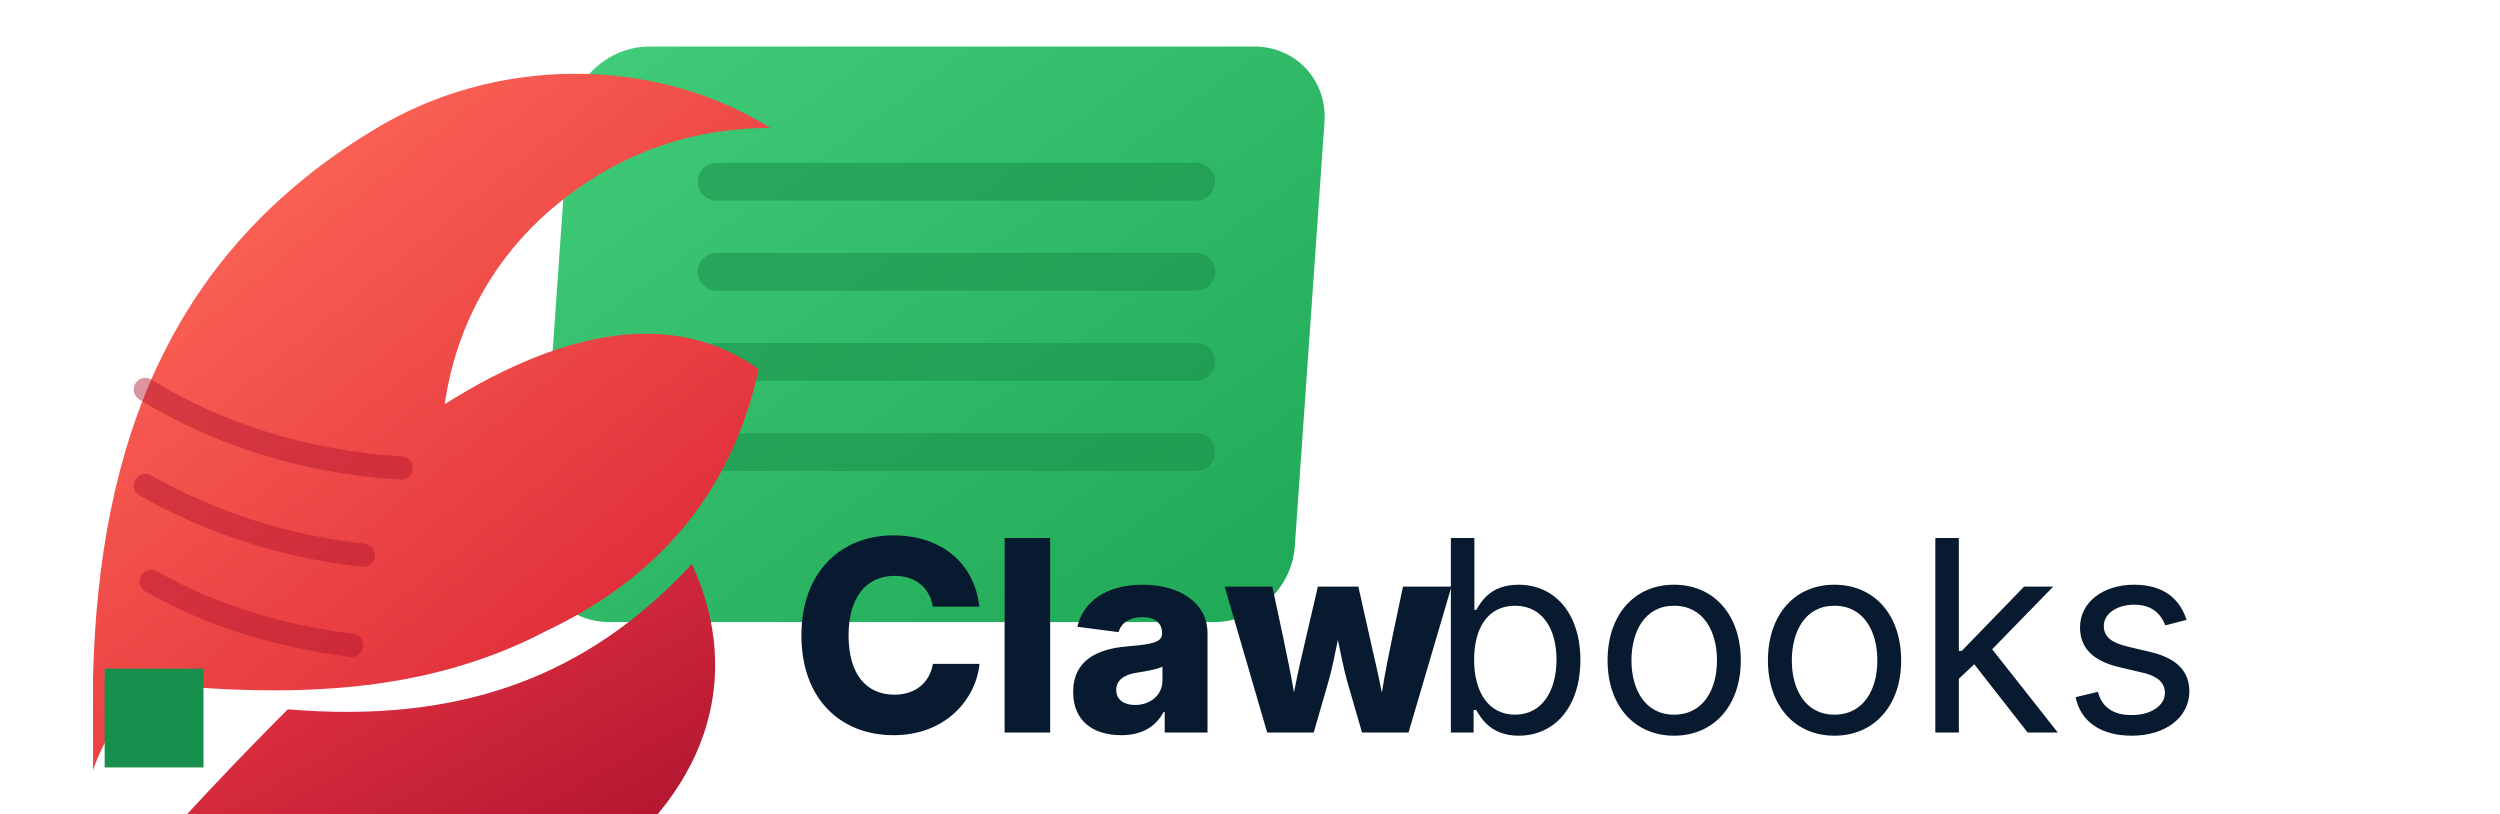
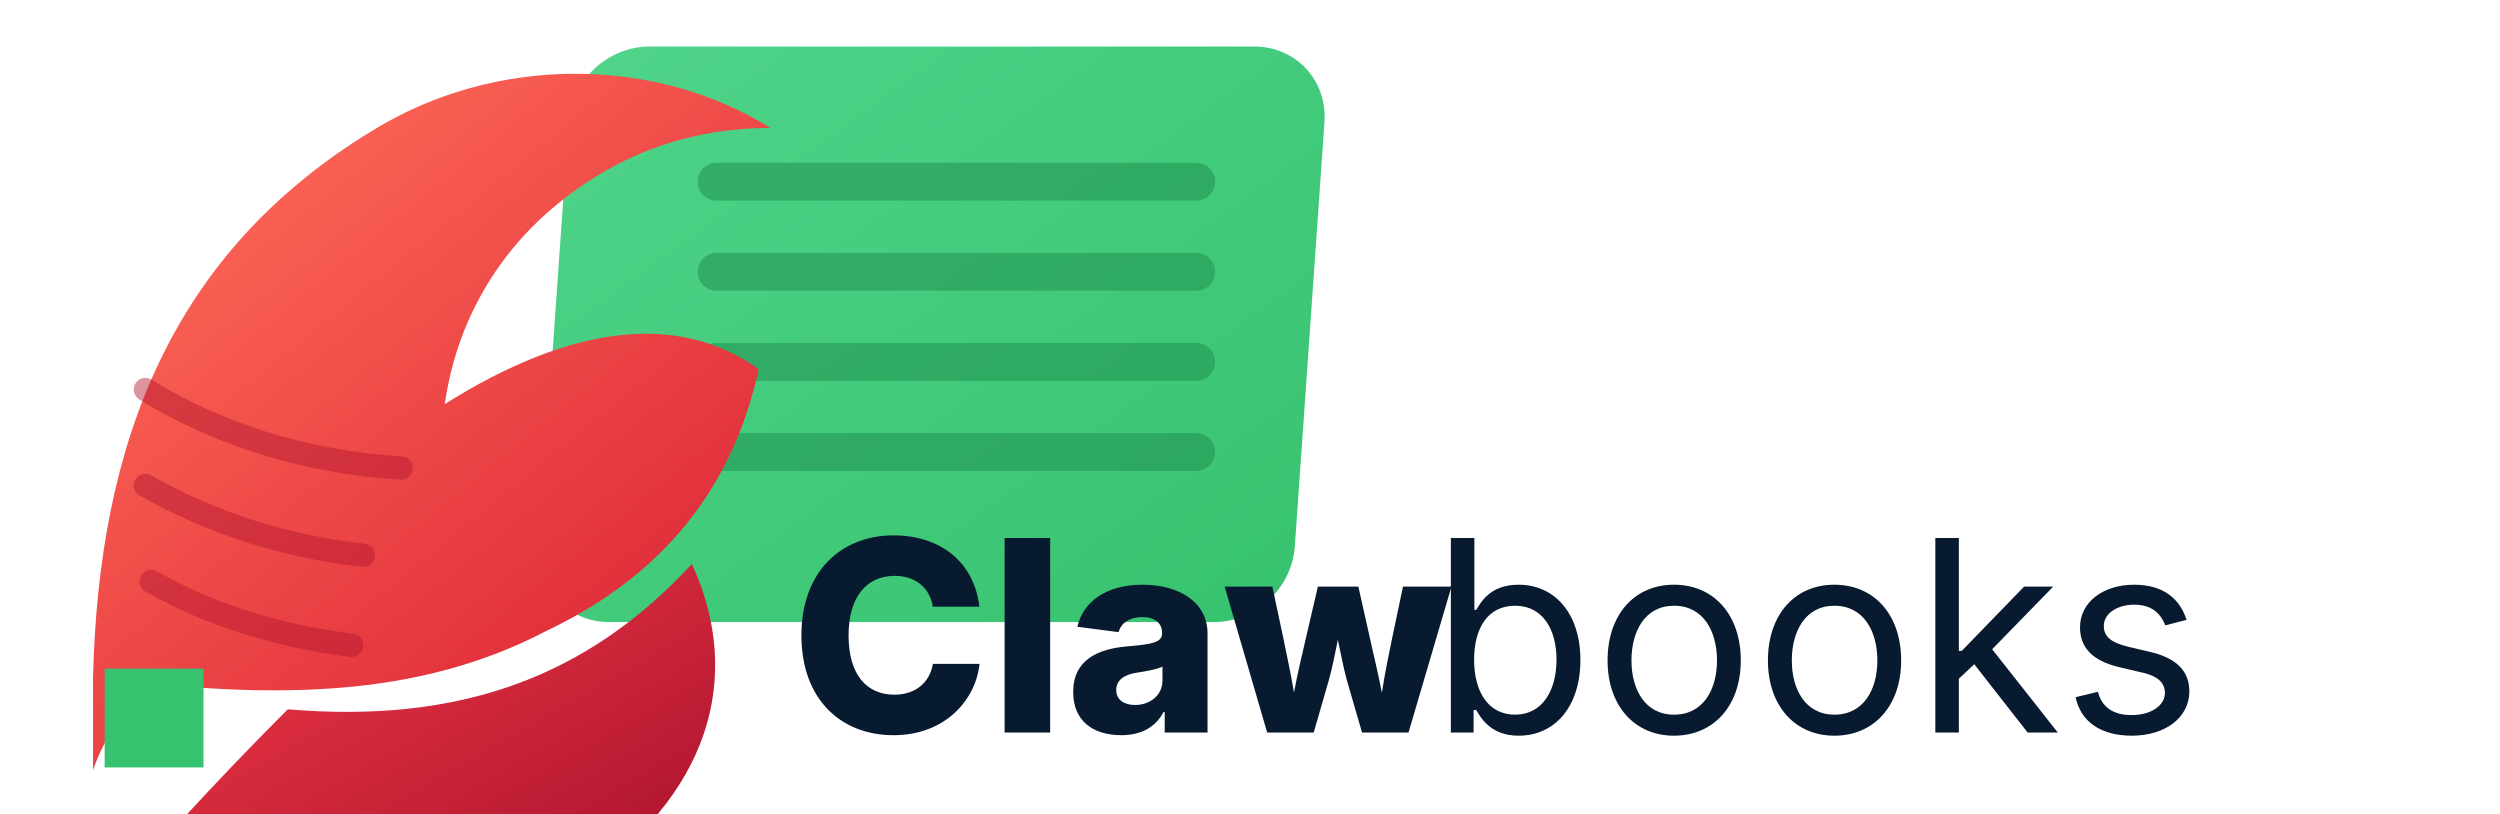
<svg xmlns="http://www.w3.org/2000/svg" viewBox="0 0 860 280" role="img" aria-label="ClawBooks logo">
  <defs>
    <linearGradient id="docGrad" x1="0" y1="0" x2="1" y2="1">
-       <stop offset="0" stop-color="#41cc79" />
-       <stop offset="1" stop-color="#1fa856" />
+       <stop offset="0" stop-color="#4fd48a" />
+       <stop offset="1" stop-color="#37c26f" />
    </linearGradient>
    <linearGradient id="clawGradA" x1="0.15" y1="0.05" x2="0.9" y2="1">
      <stop offset="0" stop-color="#ff6b58" />
      <stop offset="1" stop-color="#d91f33" />
    </linearGradient>
    <linearGradient id="clawGradB" x1="0.1" y1="0.1" x2="0.9" y2="1">
      <stop offset="0" stop-color="#ee3945" />
      <stop offset="1" stop-color="#a50e2c" />
    </linearGradient>
  </defs>
  <g transform="translate(20,8)">
    <rect x="178" y="8" width="260" height="198" rx="26" fill="url(#docGrad)" transform="skewX(-4)" />
-     <rect x="220" y="48" width="178" height="13" rx="6.5" fill="#1a8f4a" opacity="0.55" />
-     <rect x="220" y="79" width="178" height="13" rx="6.5" fill="#1a8f4a" opacity="0.55" />
-     <rect x="220" y="110" width="178" height="13" rx="6.5" fill="#1a8f4a" opacity="0.55" />
-     <rect x="220" y="141" width="178" height="13" rx="6.5" fill="#1a8f4a" opacity="0.55" />
+     <rect x="220" y="48" width="178" height="13" rx="6.5" fill="#208f51" opacity="0.55" />
+     <rect x="220" y="79" width="178" height="13" rx="6.5" fill="#208f51" opacity="0.55" />
+     <rect x="220" y="110" width="178" height="13" rx="6.5" fill="#208f51" opacity="0.55" />
+     <rect x="220" y="141" width="178" height="13" rx="6.5" fill="#208f51" opacity="0.55" />
    <path d="M12 225c2-81 27-146 96-188 42-26 97-26 137-1-26 0-51 8-73 26-21 17-35 41-39 69          43-27 80-32 108-12-9 41-33 71-73 90-42 22-88 23-138 18-9 11-15 21-18 30H12z" fill="url(#clawGradA)" />
    <path d="M79 236c59 5 103-11 139-50 18 39 6 80-39 110-45 29-99 30-158 2 22-25 41-45 58-62z" fill="url(#clawGradB)" />
    <path d="M30 126c26 16 56 25 88 27" fill="none" stroke="#b0132e" stroke-width="8" stroke-linecap="round" opacity="0.45" />
    <path d="M30 159c23 13 48 21 75 24" fill="none" stroke="#b0132e" stroke-width="8" stroke-linecap="round" opacity="0.45" />
    <path d="M32 192c21 12 45 19 69 22" fill="none" stroke="#b0132e" stroke-width="8" stroke-linecap="round" opacity="0.45" />
-     <rect x="16" y="222" width="34" height="34" fill="#178f4d" />
+     <rect x="16" y="222" width="34" height="34" fill="#37c26f" />
  </g>
  <text x="272" y="252" font-family="Inter, 'Segoe UI', Arial, sans-serif" font-size="92" font-weight="800" fill="#071a2f">Claw</text>
  <text x="492" y="252" font-family="Inter, 'Segoe UI', Arial, sans-serif" font-size="92" font-weight="400" fill="#071a2f">books</text>
</svg>
